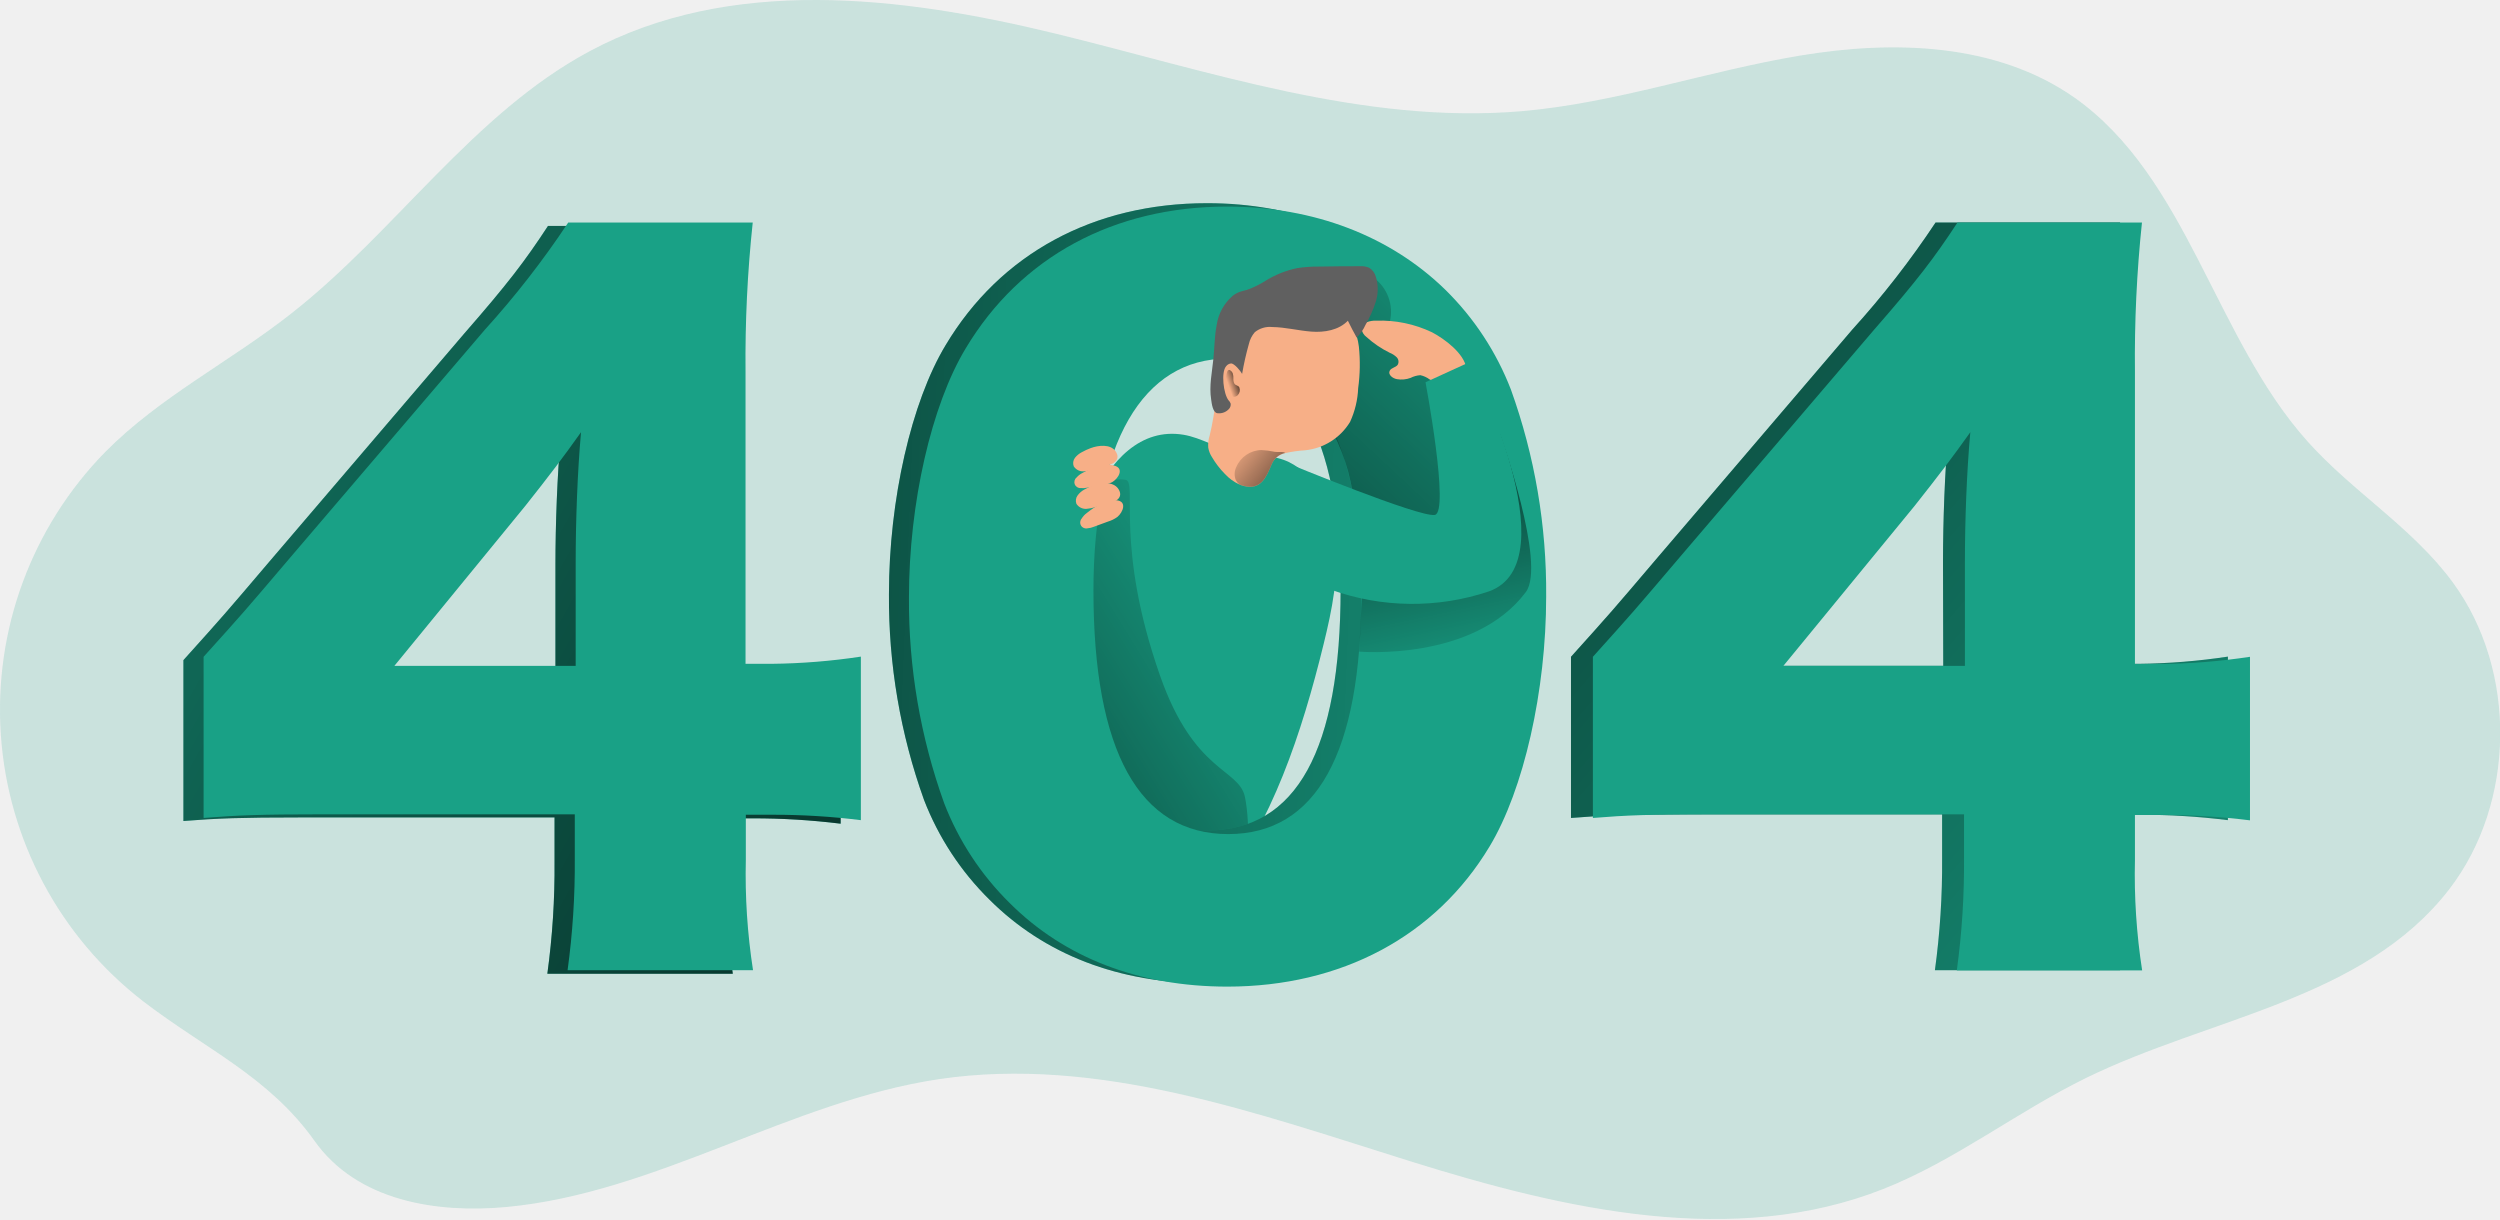
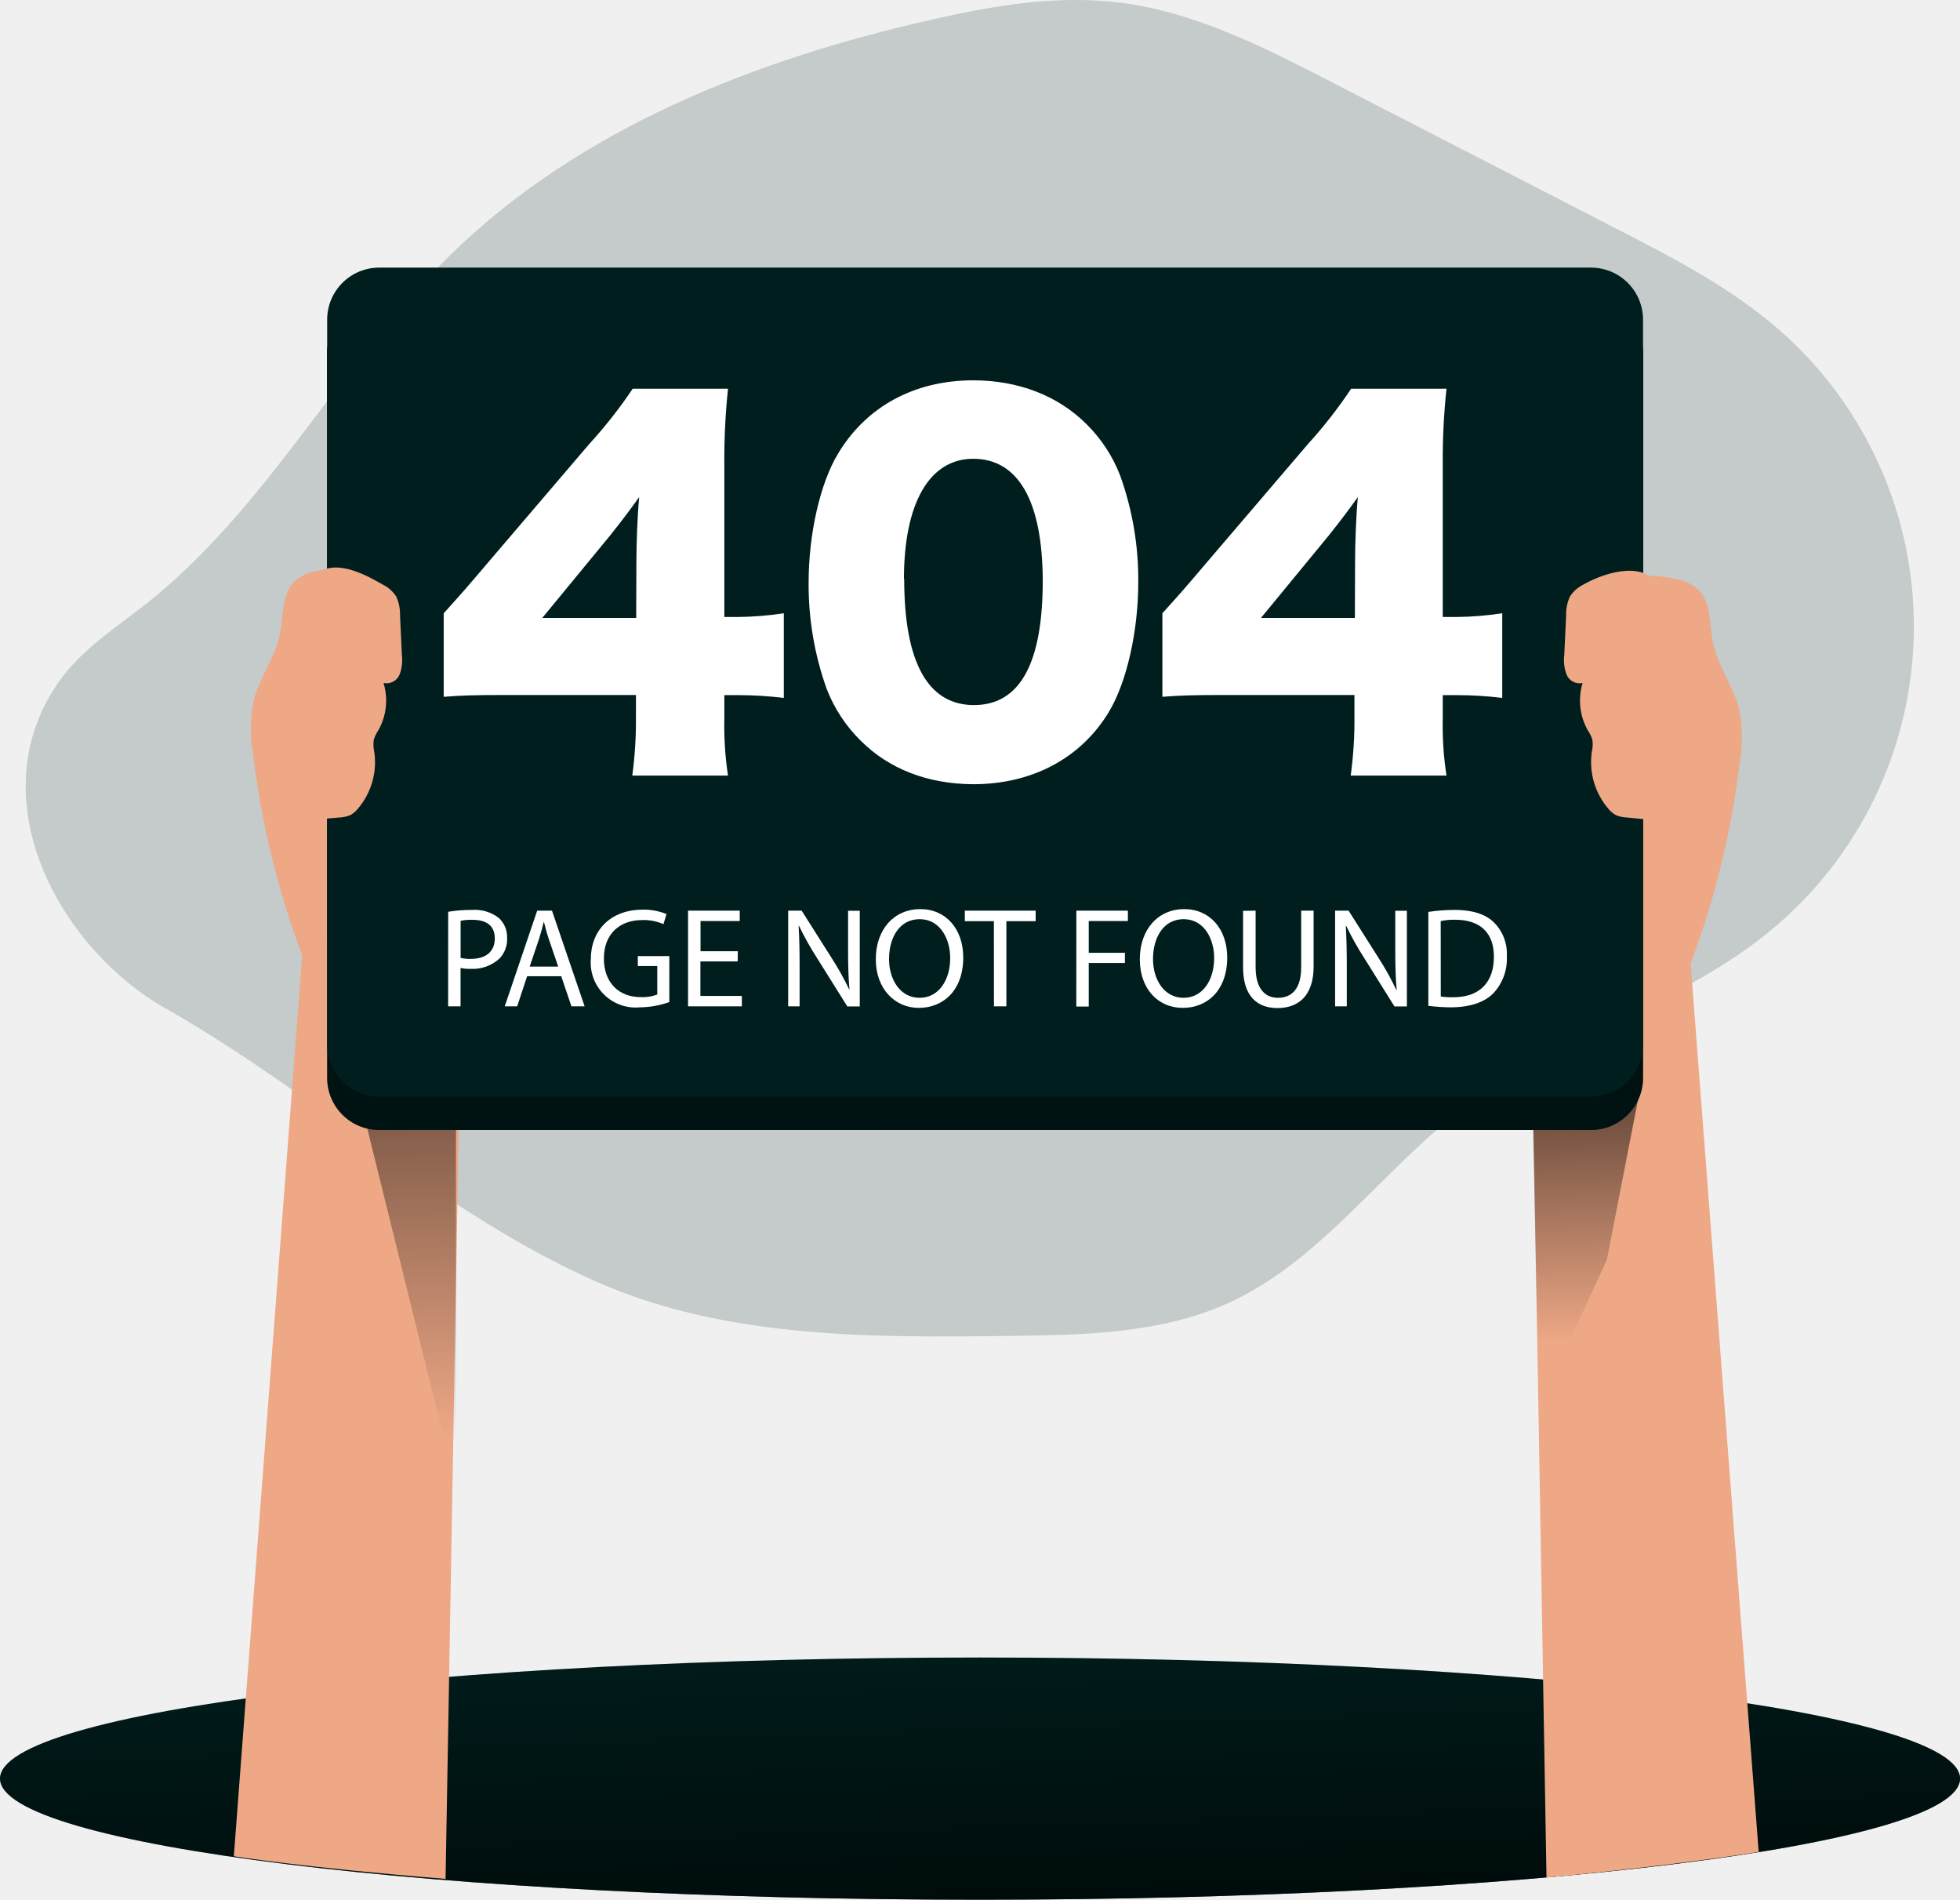
- <svg xmlns="http://www.w3.org/2000/svg" xmlns:xlink="http://www.w3.org/1999/xlink" id="Layer_1" data-name="Layer 1" viewBox="0 0 420.07 204.87">
+ <svg xmlns="http://www.w3.org/2000/svg" xmlns:xlink="http://www.w3.org/1999/xlink" id="Layer_1" data-name="Layer 1" viewBox="0 0 315.35 305.59">
  <defs>
-     <linearGradient id="linear-gradient" x1="-65" y1="72.16" x2="262.93" y2="255.66" gradientUnits="userSpaceOnUse">
+     <linearGradient id="linear-gradient" x1="156.72" y1="259" x2="159.63" y2="341.54" gradientUnits="userSpaceOnUse">
+       <stop offset="0" stop-opacity="0" />
+       <stop offset="0.95" />
+     </linearGradient>
+     <linearGradient id="linear-gradient-2" x1="67.7" y1="231.63" x2="64.79" y2="116.55" gradientUnits="userSpaceOnUse">
      <stop offset="0" stop-opacity="0" />
      <stop offset="0.99" />
    </linearGradient>
-     <linearGradient id="linear-gradient-2" x1="217.16" y1="164.75" x2="115.32" y2="227.42" xlink:href="#linear-gradient" />
-     <linearGradient id="linear-gradient-3" x1="425.36" y1="249.21" x2="137.36" y2="3.69" xlink:href="#linear-gradient" />
-     <linearGradient id="linear-gradient-4" x1="295.89" y1="167.21" x2="-18.16" y2="154.47" xlink:href="#linear-gradient" />
-     <linearGradient id="linear-gradient-5" x1="259.24" y1="105.38" x2="169.04" y2="201.94" xlink:href="#linear-gradient" />
-     <linearGradient id="linear-gradient-6" x1="246.43" y1="180.33" x2="233.21" y2="117.97" xlink:href="#linear-gradient" />
-     <linearGradient id="linear-gradient-7" x1="206.63" y1="128.36" x2="209.22" y2="127.46" xlink:href="#linear-gradient" />
-     <linearGradient id="linear-gradient-8" x1="207.32" y1="138.38" x2="222.61" y2="150.91" xlink:href="#linear-gradient" />
+     <linearGradient id="linear-gradient-3" x1="256" y1="215.77" x2="254.06" y2="143.58" xlink:href="#linear-gradient" />
+     <linearGradient id="linear-gradient-4" x1="154.93" y1="238.45" x2="159.46" y2="81.77" xlink:href="#linear-gradient-2" />
  </defs>
-   <path d="M24.31,232A61.89,61.89,0,0,1,18,139.67c9.16-9.24,21-15.18,31.16-23.18,17.57-13.75,30.58-33.61,50.18-44.11,23.6-12.65,52.2-9.31,78.12-3S229.42,84.73,256,82.45c15.83-1.37,31.07-6.73,46.75-9.34s32.88-2.14,46,7c19.1,13.39,23.64,40.45,39.31,57.9,7.59,8.46,17.67,14.48,24.39,23.68,10.81,14.79,10.53,37-.65,51.51-14.32,18.55-40.16,21.49-61,31.69-11.6,5.68-22,13.87-34,18.63-25.22,10-53.59,3.49-79.45-4.59s-52.5-17.8-79.27-13.84c-25,3.72-47.53,19.15-72.74,21.49-11.7,1.09-25.06-1-32.21-11.1C45.44,244.65,34.72,240,24.31,232Z" transform="translate(-0.27 -63.77)" fill="#19a186" opacity="0.18" style="isolation:isolate" />
-   <path d="M31.09,174.69c6.79-7.55,6.79-7.55,14.49-16.61l32.77-38.35c7.25-8.31,10.12-12.08,14-18h31a217,217,0,0,0-1.21,25.06V175.9h4.38a105.88,105.88,0,0,0,15-1.21v27.48a120.64,120.64,0,0,0-14.8-.9h-4.53v7.55a105.46,105.46,0,0,0,1.21,18.57H92.24a131,131,0,0,0,1.21-18.87v-7.4H50.72c-9.82,0-14,.15-19.63.6Zm62.51-16c0-6.8.3-15.1.91-21.75-3,4.23-5.29,7.25-9.36,12.38L63.1,176.2H93.6Z" transform="translate(-0.27 -63.77)" fill="#19a186" />
-   <path d="M31.09,174.69c6.79-7.55,6.79-7.55,14.49-16.61l32.77-38.35c7.25-8.31,10.12-12.08,14-18h31a217,217,0,0,0-1.21,25.06V175.9h4.38a105.88,105.88,0,0,0,15-1.21v27.48a120.64,120.64,0,0,0-14.8-.9h-4.53v7.55a105.46,105.46,0,0,0,1.21,18.57H92.24a131,131,0,0,0,1.21-18.87v-7.4H50.72c-9.82,0-14,.15-19.63.6Zm62.51-16c0-6.8.3-15.1.91-21.75-3,4.23-5.29,7.25-9.36,12.38L63.1,176.2H93.6Z" transform="translate(-0.27 -63.77)" fill="url(#linear-gradient)" />
-   <path d="M199.13,136.82c3,.5,5.79,2.34,8.8,3,2.63.6,5.4.29,8,1.21,4.85,1.72,8,7.57,8.69,13.44s-.54,11.81-1.94,17.51C219,187,214,202,205,213.39c-.63.79-1.39,1.62-2.32,1.6a3.22,3.22,0,0,1-1.73-.81,28.88,28.88,0,0,1-5.15-4.51c-2.4-2.89-3.79-6.7-5-10.48-3.41-10.64-9.92-17.38-11.13-28.66C178.35,158.7,184.82,134.46,199.13,136.82Z" transform="translate(-0.27 -63.77)" fill="#19a186" />
-   <path d="M189.45,144.4a5.39,5.39,0,0,0-3.71.67,10.08,10.08,0,0,0-4.59,6.54,25.28,25.28,0,0,0-.29,8.19,110.85,110.85,0,0,0,4.63,23.58c.7,2.22-1.3,7.49.15,9.31,1.18,1.48.59,10.37,2.13,11.47,4.27,3.08,13.14,1.38,17.41,4.46,5.53,4,5.16-6.56,4.28-10.91-1-4.85-8.51-4-14.26-20.38C187.55,155.53,191.41,144.85,189.45,144.4Z" transform="translate(-0.27 -63.77)" fill="url(#linear-gradient-2)" />
-   <path d="M264.24,174.13c6.79-7.55,6.79-7.55,14.49-16.61l32.77-38.36a150.72,150.72,0,0,0,14-18h31a217,217,0,0,0-1.21,25.07v49.08h4.38a107.39,107.39,0,0,0,14.95-1.21v27.48a118.69,118.69,0,0,0-14.8-.91h-4.53v7.55a105.32,105.32,0,0,0,1.21,18.57H325.39A131,131,0,0,0,326.6,208v-7.4H283.87c-9.82,0-14.05.15-19.63.61Zm62.51-16c0-6.8.3-15.1.9-21.74-3,4.22-5.28,7.24-9.36,12.38l-22,26.88h30.5Z" transform="translate(-0.27 -63.77)" fill="#19a186" />
-   <path d="M264.24,174.13c6.79-7.55,6.79-7.55,14.49-16.61l32.77-38.36a150.72,150.72,0,0,0,14-18h31a217,217,0,0,0-1.21,25.07v49.08h4.38a107.39,107.39,0,0,0,14.95-1.21v27.48a118.69,118.69,0,0,0-14.8-.91h-4.53v7.55a105.32,105.32,0,0,0,1.21,18.57H325.39A131,131,0,0,0,326.6,208v-7.4H283.87c-9.82,0-14.05.15-19.63.61Zm62.51-16c0-6.8.3-15.1.9-21.74-3,4.22-5.28,7.24-9.36,12.38l-22,26.88h30.5Z" transform="translate(-0.27 -63.77)" fill="url(#linear-gradient-3)" />
-   <path d="M166.53,214.94a47.64,47.64,0,0,1-11-16.77,100.34,100.34,0,0,1-5.89-34.58c0-15.85,3.78-32.31,9.52-41.82,9.21-15.41,24.91-23.86,43.94-23.86,14.65,0,27.48,5,36.69,14a47.6,47.6,0,0,1,11,16.76,100.62,100.62,0,0,1,5.88,34.73c0,15.86-3.77,32.47-9.51,42C238.1,220.52,222.25,229,203.07,229,188.27,229,175.74,224.14,166.53,214.94Zm14-52.55c0,27,7.7,40.92,22.65,40.92s22.35-13.59,22.35-40.47c0-25.82-7.85-39.41-22.5-39.41C188.88,123.43,180.57,137.77,180.57,162.39Z" transform="translate(-0.27 -63.77)" fill="#19a186" />
-   <path d="M166.53,214.94a47.64,47.64,0,0,1-11-16.77,100.34,100.34,0,0,1-5.89-34.58c0-15.85,3.78-32.31,9.52-41.82,9.21-15.41,24.91-23.86,43.94-23.86,14.65,0,27.48,5,36.69,14a47.6,47.6,0,0,1,11,16.76,100.62,100.62,0,0,1,5.88,34.73c0,15.86-3.77,32.47-9.51,42C238.1,220.52,222.25,229,203.07,229,188.27,229,175.74,224.14,166.53,214.94Zm14-52.55c0,27,7.7,40.92,22.65,40.92s22.35-13.59,22.35-40.47c0-25.82-7.85-39.41-22.5-39.41C188.88,123.43,180.57,137.77,180.57,162.39Z" transform="translate(-0.27 -63.77)" fill="url(#linear-gradient-4)" />
-   <path d="M34.48,174.13c6.8-7.55,6.8-7.55,14.5-16.61l32.77-38.36a150.72,150.72,0,0,0,14-18h31a217,217,0,0,0-1.21,25.07v49.08h4.38a107.39,107.39,0,0,0,15-1.21v27.48a118.69,118.69,0,0,0-14.8-.91h-4.53v7.55a105.32,105.32,0,0,0,1.21,18.57H95.64A131,131,0,0,0,96.85,208v-7.4H54.11c-9.81,0-14,.15-19.63.61Zm62.52-16c0-6.8.3-15.1.9-21.74-3,4.22-5.28,7.24-9.36,12.38l-22,26.88H97Z" transform="translate(-0.27 -63.77)" fill="#19a186" />
-   <path d="M169.92,215.5a47.62,47.62,0,0,1-11-16.76A100.34,100.34,0,0,1,153,164.16c0-15.85,3.78-32.31,9.52-41.83,9.21-15.4,24.91-23.85,43.94-23.85,14.64,0,27.48,5,36.69,14a47.48,47.48,0,0,1,11,16.76A100.35,100.35,0,0,1,260.07,164c0,15.85-3.77,32.47-9.51,42-9.06,15.1-24.92,23.55-44.09,23.55C191.67,229.54,179.14,224.71,169.92,215.5ZM184,163c0,27,7.7,40.92,22.65,40.92,14.8,0,22.35-13.59,22.35-40.46,0-25.83-7.86-39.42-22.5-39.42C192.27,124,184,138.34,184,163Z" transform="translate(-0.27 -63.77)" fill="#19a186" />
-   <path d="M231.1,110.45a7.06,7.06,0,0,1,2.71,7.34,14.34,14.34,0,0,1,9.74,5.2,18.8,18.8,0,0,1,3.75,9.77,51.3,51.3,0,0,1-.23,10.58,11,11,0,0,1-.74,3.54,7.5,7.5,0,0,1-5.13,3.85,22.09,22.09,0,0,1-6.6.31l-5.25-.28a1.08,1.08,0,0,1-.5-.11,1,1,0,0,1-.35-.72c-.36-2.15-.91-3.09-1.3-5.24a33.51,33.51,0,0,0-5.6-12.59,4.72,4.72,0,0,1-1-1.95,5.29,5.29,0,0,1,.64-2.86A39.39,39.39,0,0,0,223,122a55.82,55.82,0,0,1,1.65-6.38,9.36,9.36,0,0,1,4-5.08" transform="translate(-0.27 -63.77)" fill="url(#linear-gradient-5)" />
-   <path d="M228.65,173.26s19.22,1.7,28-10c3.5-4.64-4.3-26.5-4.3-26.5l-8.87,15.88-14,3.18Z" transform="translate(-0.27 -63.77)" fill="url(#linear-gradient-6)" />
-   <path d="M267.92,174.13c6.79-7.55,6.79-7.55,14.49-16.61l32.77-38.36c7.25-8.3,10.12-12.08,14-18h31A217,217,0,0,0,359,126.26v49.08h4.38a107.39,107.39,0,0,0,14.95-1.21v27.48a118.69,118.69,0,0,0-14.8-.91H359v7.55a105.32,105.32,0,0,0,1.21,18.57H329.07A131,131,0,0,0,330.28,208v-7.4H287.55c-9.82,0-14.05.15-19.63.61Zm62.51-16c0-6.8.3-15.1.91-21.74-3,4.22-5.29,7.24-9.36,12.38l-22.05,26.88h30.5Z" transform="translate(-0.27 -63.77)" fill="#19a186" />
-   <path d="M183.55,139.06a10.18,10.18,0,0,0-1.5.69,3.47,3.47,0,0,0-1.16.95,1.48,1.48,0,0,0-.2,1.43,1.86,1.86,0,0,0,1.93.81c1.23-.12,2.37-.73,3.6-.94s2.39-1.06,1.52-2.37S184.78,138.6,183.55,139.06Z" transform="translate(-0.27 -63.77)" fill="#f7af87" />
-   <path d="M187.47,142c-1.8-.47-3.68.32-5.3,1.23a3.13,3.13,0,0,0-1,.77,1,1,0,0,0,.69,1.78,3.39,3.39,0,0,0,1.1-.07l2.49-.43a5.34,5.34,0,0,0,1.67-.48C188.25,144.14,189.21,142.43,187.47,142Z" transform="translate(-0.27 -63.77)" fill="#f7af87" />
-   <path d="M184,145.31a11.38,11.38,0,0,0-1.5.7,3.47,3.47,0,0,0-1.16,1,1.49,1.49,0,0,0-.2,1.42,1.86,1.86,0,0,0,1.93.81c1.23-.12,2.37-.73,3.6-.94s2.39-1.05,1.52-2.37S185.21,144.85,184,145.31Z" transform="translate(-0.27 -63.77)" fill="#f7af87" />
-   <path d="M187.88,147.83c-1.85-.15-3.56,1-5,2.14a3.28,3.28,0,0,0-.87.95,1,1,0,0,0,1,1.62,3.3,3.3,0,0,0,1.06-.26l2.37-.87a5.34,5.34,0,0,0,1.57-.77C189,149.82,189.67,148,187.88,147.83Z" transform="translate(-0.27 -63.77)" fill="#f7af87" />
-   <path d="M240.88,119.6a20.16,20.16,0,0,0-9.35-1.95,3.9,3.9,0,0,0-1.6.26,1.4,1.4,0,0,0-.84,1.28,1.94,1.94,0,0,0,.76,1.18,17,17,0,0,0,3.94,2.68,3.51,3.51,0,0,1,1.16.75,1.06,1.06,0,0,1,.17,1.27c-.33.46-1.09.48-1.34,1-.33.65.5,1.29,1.22,1.41a4.43,4.43,0,0,0,2.28-.21,4.25,4.25,0,0,1,1.64-.46,4,4,0,0,1,1.56.71c1.58.9,6.49.93,6.18-1.81C246.37,123.17,242.9,120.65,240.88,119.6Z" transform="translate(-0.27 -63.77)" fill="#f7af87" />
-   <path d="M216.72,141.65s22.11,9.11,24.64,8.64S239.8,128,239.8,128l7.54-3.45s17,33.7,3.08,38.6a40.45,40.45,0,0,1-26.48-.28Z" transform="translate(-0.27 -63.77)" fill="#19a186" />
-   <path d="M228.48,129a14.94,14.94,0,0,1-1.36,5.66,10,10,0,0,1-7.55,4.77,22.39,22.39,0,0,0-3.34.47,3.15,3.15,0,0,0-2.29,1.91c-.89,2.16-1.81,4.35-4.68,3.62a3.6,3.6,0,0,1-.78-.27,7.72,7.72,0,0,1-2.39-1.75,14.39,14.39,0,0,1-2.18-2.84,4.15,4.15,0,0,1-.62-1.58,5.16,5.16,0,0,1,.24-2.05c1-4,1.16-8.53,2.58-12.43a18.24,18.24,0,0,1,7.86-9.42c3.59-2.09,8.58-2.12,11.63.73a10.5,10.5,0,0,1,3,6.2A29.12,29.12,0,0,1,228.48,129Z" transform="translate(-0.27 -63.77)" fill="#f7af87" />
-   <path d="M204.16,124c.19-1.88.18-3.79.55-5.64a8,8,0,0,1,2.67-4.87,4.44,4.44,0,0,1,1.2-.68c.39-.14.8-.22,1.2-.33a15.76,15.76,0,0,0,3.34-1.66,16.49,16.49,0,0,1,5.12-2,22.74,22.74,0,0,1,3.69-.26q3.4-.06,6.83-.06a3.36,3.36,0,0,1,1.57.26,2.53,2.53,0,0,1,1.11,1.48,7.05,7.05,0,0,1,0,4.24,20.22,20.22,0,0,1-1.75,3.92,6.84,6.84,0,0,1-1.46,2.09c-.53-.92-1-1.87-1.48-2.83-1.53,1.59-3.94,2-6.14,1.83s-4.36-.74-6.56-.77a4,4,0,0,0-2.94.87,4.6,4.6,0,0,0-1,2,49.56,49.56,0,0,0-1.13,5c-.26-.49-1.31-1.77-1.86-1.75a1.16,1.16,0,0,0-.81.45c-.91,1-.46,4.67.38,5.73a1.44,1.44,0,0,1,.37.58,1.12,1.12,0,0,1-.24.83,2.23,2.23,0,0,1-1.9.78c-.88,0-1.05-1.68-1.14-2.3C203.41,128.6,203.94,126.27,204.16,124Z" transform="translate(-0.27 -63.77)" fill="#606060" />
-   <path d="M207.67,128.22a1.67,1.67,0,0,1-.16-.83,2.42,2.42,0,0,0-.09-.85,1.09,1.09,0,0,0-.51-.59.38.38,0,0,0-.21,0,.39.39,0,0,0-.23.28,5,5,0,0,0,.11,3.35,1.33,1.33,0,0,0,.77.86,1,1,0,0,0,.91-.28,1.23,1.23,0,0,0,.26-1.27C208.35,128.49,207.88,128.58,207.67,128.22Z" transform="translate(-0.27 -63.77)" fill="url(#linear-gradient-7)" />
-   <path d="M216.23,139.88a3.15,3.15,0,0,0-2.29,1.91c-.89,2.16-1.81,4.35-4.68,3.62a3.6,3.6,0,0,1-.78-.27,2.33,2.33,0,0,1-.58-.75,2.69,2.69,0,0,1,.08-2.1,4.69,4.69,0,0,1,4.22-2.9,13.45,13.45,0,0,1,2.27.3c.46.06,1,0,1.42.05A.87.87,0,0,1,216.23,139.88Z" transform="translate(-0.27 -63.77)" fill="url(#linear-gradient-8)" />
+   <path d="M154.3,205.44c20.68,9.09,44.07,8.95,66.66,8.65,11.85-.15,24.11-.39,34.9-5.3,15-6.83,24.74-21.49,37.9-31.41,15.11-11.41,34.45-16.33,49.1-28.32a63.39,63.39,0,0,0,1.63-96.76c-7.75-6.78-17-11.57-26.17-16.28l-46.05-23.7c-10.79-5.55-21.86-11.19-33.9-12.7C228.21-1.65,217.93.11,208,2.38,179.7,8.78,151.62,19.81,130.86,40,113,57.4,101.34,80.77,81.8,96.26c-5,3.95-10.54,7.44-14.18,12.66-13.1,18.81.17,42.84,17.19,52.48C108.38,174.74,129.59,194.59,154.3,205.44Z" transform="translate(-58.19 0.8)" fill="#001e1d" opacity="0.18" style="isolation:isolate" />
+   <ellipse cx="157.68" cy="286.11" rx="157.68" ry="19.48" fill="#001e1d" />
+   <ellipse cx="157.68" cy="286.11" rx="157.68" ry="19.48" fill="url(#linear-gradient)" />
+   <path d="M129.49,95A26.4,26.4,0,0,0,109.31,91a7.65,7.65,0,0,0-3.48,1.49c-2.37,2-2,5.72-2.63,8.78-.77,3.77-3.3,7-4.21,10.72a24.15,24.15,0,0,0-.09,8.48,139.76,139.76,0,0,0,7.91,32.42l-11,144.91s11.25,1.82,34.07,3.64l2.42-138Z" transform="translate(-58.19 0.8)" fill="#eea886" />
+   <polygon points="58.79 180.31 73.36 239.23 73.36 154.25 66.88 134.99 58.79 180.31" fill="url(#linear-gradient-2)" />
+   <path d="M307.51,96.24a26.42,26.42,0,0,1,20.18-3.92,7.8,7.8,0,0,1,3.49,1.49c2.36,2,2,5.72,2.62,8.79.78,3.77,3.31,7,4.22,10.72a23.86,23.86,0,0,1,.08,8.47,139.12,139.12,0,0,1-7.9,32.42L341.15,297.1s-12.25,2.06-34.14,4.13l-2.35-136.48Z" transform="translate(-58.19 0.8)" fill="#eea886" />
+   <polygon points="263.7 176.1 258.53 202.65 247.52 226.6 246.55 174.48 263.7 176.1" fill="url(#linear-gradient-3)" />
+   <rect x="52.64" y="48.4" width="211.71" height="133.37" rx="8.37" fill="#001e1d" />
+   <rect x="52.64" y="48.4" width="211.71" height="133.37" rx="8.37" fill="url(#linear-gradient-4)" />
+   <rect x="52.64" y="43.05" width="211.71" height="133.37" rx="8.37" fill="#001e1d" />
+   <path d="M129.58,97.85c3.37-3.74,3.37-3.74,7.18-8.22l16.23-19a75.55,75.55,0,0,0,7-8.9h15.33a109.89,109.89,0,0,0-.59,12.41V98.45h2.17a52,52,0,0,0,7.4-.6v13.62a59.12,59.12,0,0,0-7.33-.45h-2.24v3.74a53.39,53.39,0,0,0,.59,9.2h-15.4a66.1,66.1,0,0,0,.59-9.35V111H139.31c-4.87,0-7,.07-9.73.29Zm31-7.92c0-3.37.15-7.48.45-10.77-1.5,2.09-2.62,3.59-4.64,6.13L145.44,98.6h15.11Z" transform="translate(-58.19 0.8)" fill="#fff" />
+   <path d="M196.67,118.35a23.66,23.66,0,0,1-5.46-8.3,49.74,49.74,0,0,1-2.92-17.13c0-7.86,1.87-16,4.72-20.72,4.56-7.63,12.34-11.82,21.76-11.82,7.26,0,13.62,2.47,18.18,7a23.53,23.53,0,0,1,5.46,8.3,49.62,49.62,0,0,1,2.92,17.2c0,7.86-1.87,16.09-4.71,20.8-4.49,7.48-12.35,11.67-21.85,11.67C207.44,125.31,201.24,122.91,196.67,118.35Zm7-26c0,13.39,3.81,20.27,11.22,20.27s11.07-6.73,11.07-20C225.92,79.75,222,73,214.77,73,207.74,73,203.63,80.13,203.63,92.32Z" transform="translate(-58.19 0.8)" fill="#fff" />
+   <path d="M245.21,97.85c3.37-3.74,3.37-3.74,7.18-8.22l16.24-19a75.28,75.28,0,0,0,6.95-8.9h15.34a107.51,107.51,0,0,0-.6,12.41V98.45h2.17a52,52,0,0,0,7.4-.6v13.62a59.12,59.12,0,0,0-7.33-.45h-2.24v3.74a52.27,52.27,0,0,0,.6,9.2H275.51a65.93,65.93,0,0,0,.6-9.35V111H254.94c-4.86,0-7,.07-9.73.29Zm31-7.92c0-3.37.15-7.48.45-10.77-1.5,2.09-2.62,3.59-4.64,6.13L261.07,98.6h15.11Z" transform="translate(-58.19 0.8)" fill="#fff" />
+   <path d="M130.3,145.87a22.9,22.9,0,0,1,3.81-.3,6.33,6.33,0,0,1,4.32,1.28,4.16,4.16,0,0,1,1.35,3.22,4.51,4.51,0,0,1-1.19,3.29,6.37,6.37,0,0,1-4.71,1.69,6.44,6.44,0,0,1-1.59-.14v6.17h-2Zm2,7.42a6.35,6.35,0,0,0,1.64.16c2.4,0,3.86-1.16,3.86-3.29s-1.44-3-3.63-3a8.36,8.36,0,0,0-1.87.16Z" transform="translate(-58.19 0.8)" fill="#fff" />
+   <path d="M143,156.24l-1.6,4.84h-2l5.22-15.39H147l5.25,15.39h-2.12l-1.64-4.84Zm5-1.55-1.51-4.43c-.34-1-.57-1.92-.8-2.81h0c-.22.91-.48,1.85-.77,2.78l-1.51,4.46Z" transform="translate(-58.19 0.8)" fill="#fff" />
+   <path d="M165.88,160.39a14.31,14.31,0,0,1-4.73.85,7.23,7.23,0,0,1-7.9-7.77c0-4.59,3.17-7.94,8.33-7.94a9.48,9.48,0,0,1,3.84.71l-.48,1.62a7.9,7.9,0,0,0-3.4-.66c-3.75,0-6.19,2.33-6.19,6.18s2.35,6.22,5.94,6.22a6.44,6.44,0,0,0,2.65-.42V154.6h-3.13V153h5.07Z" transform="translate(-58.19 0.8)" fill="#fff" />
+   <path d="M176.88,153.86h-6v5.55h6.67v1.67h-8.66V145.69h8.32v1.67H170.9v4.86h6Z" transform="translate(-58.19 0.8)" fill="#fff" />
+   <path d="M185,161.08V145.69h2.17l4.93,7.78a45.68,45.68,0,0,1,2.77,5l0,0c-.18-2-.23-3.92-.23-6.32v-6.44h1.88v15.39h-2l-4.89-7.81a49.59,49.59,0,0,1-2.88-5.14l-.07,0c.12,1.95.16,3.8.16,6.35v6.58Z" transform="translate(-58.19 0.8)" fill="#fff" />
+   <path d="M213.17,153.22c0,5.3-3.22,8.11-7.15,8.11s-6.92-3.15-6.92-7.81c0-4.89,3-8.08,7.15-8.08S213.17,148.66,213.17,153.22Zm-11.94.25c0,3.29,1.78,6.24,4.91,6.24s4.93-2.9,4.93-6.4c0-3.05-1.6-6.25-4.91-6.25S201.23,150.1,201.23,153.47Z" transform="translate(-58.19 0.8)" fill="#fff" />
+   <path d="M218.1,147.38h-4.68v-1.69h11.4v1.69h-4.71v13.7h-2Z" transform="translate(-58.19 0.8)" fill="#fff" />
+   <path d="M231.37,145.69h8.29v1.67h-6.3v5.11h5.82v1.64h-5.82v7h-2Z" transform="translate(-58.19 0.8)" fill="#fff" />
+   <path d="M255.64,153.22c0,5.3-3.22,8.11-7.14,8.11-4.07,0-6.92-3.15-6.92-7.81,0-4.89,3-8.08,7.14-8.08S255.64,148.66,255.64,153.22Zm-11.94.25c0,3.29,1.78,6.24,4.91,6.24s4.93-2.9,4.93-6.4c0-3.05-1.6-6.25-4.91-6.25S243.7,150.1,243.7,153.47Z" transform="translate(-58.19 0.8)" fill="#fff" />
+   <path d="M260.21,145.69v9.11c0,3.45,1.53,4.91,3.59,4.91,2.28,0,3.74-1.51,3.74-4.91v-9.11h2v9c0,4.73-2.49,6.67-5.82,6.67-3.15,0-5.53-1.8-5.53-6.58v-9.06Z" transform="translate(-58.19 0.8)" fill="#fff" />
+   <path d="M273,161.08V145.69h2.17l4.93,7.78a43.88,43.88,0,0,1,2.76,5l.05,0c-.18-2-.23-3.92-.23-6.32v-6.44h1.87v15.39h-2l-4.88-7.81a47.8,47.8,0,0,1-2.88-5.14l-.07,0c.11,1.95.16,3.8.16,6.35v6.58Z" transform="translate(-58.19 0.8)" fill="#fff" />
+   <path d="M288,145.89a28.85,28.85,0,0,1,4.23-.32c2.85,0,4.89.67,6.23,1.92a7.1,7.1,0,0,1,2.17,5.53,8.12,8.12,0,0,1-2.21,6c-1.44,1.44-3.82,2.22-6.81,2.22A30.75,30.75,0,0,1,288,161Zm2,13.61a11.5,11.5,0,0,0,2,.12c4.25,0,6.55-2.38,6.55-6.53,0-3.63-2-5.94-6.23-5.94a10.79,10.79,0,0,0-2.33.21Z" transform="translate(-58.19 0.8)" fill="#fff" />
+   <path d="M119.8,93.25a5.48,5.48,0,0,1,2.12,1.87,6.69,6.69,0,0,1,.63,3l.3,6.45a6.53,6.53,0,0,1-.37,3.14,2.27,2.27,0,0,1-2.58,1.36,9.69,9.69,0,0,1-.83,7.59,6.06,6.06,0,0,0-.75,1.56,5.79,5.79,0,0,0,.1,2,11.49,11.49,0,0,1-2.67,9.09,4.07,4.07,0,0,1-1.18,1,5,5,0,0,1-1.88.4l-2.94.25a1,1,0,0,1-1.31-.89,65.62,65.62,0,0,1-3-21.91,63,63,0,0,1,1.34-11.12c.47-2.14,1.39-5.4,3.68-6.27C113.42,89.73,117.24,91.78,119.8,93.25Z" transform="translate(-58.19 0.8)" fill="#eea886" />
+   <path d="M312.92,93.25a5.48,5.48,0,0,0-2.12,1.87,6.69,6.69,0,0,0-.63,3l-.3,6.45a6.53,6.53,0,0,0,.37,3.14,2.27,2.27,0,0,0,2.58,1.36,9.73,9.73,0,0,0,.82,7.59,5.78,5.78,0,0,1,.76,1.56,5.57,5.57,0,0,1-.11,2,11.54,11.54,0,0,0,2.68,9.09,4.07,4.07,0,0,0,1.18,1,5,5,0,0,0,1.88.4L323,131a1,1,0,0,0,1.31-.89,65.62,65.62,0,0,0,3-21.91,62.11,62.11,0,0,0-1.35-11.12c-.46-2.14-1-4.82-3.27-5.69C319.7,90.3,315.48,91.78,312.92,93.25Z" transform="translate(-58.19 0.8)" fill="#eea886" />
</svg>
